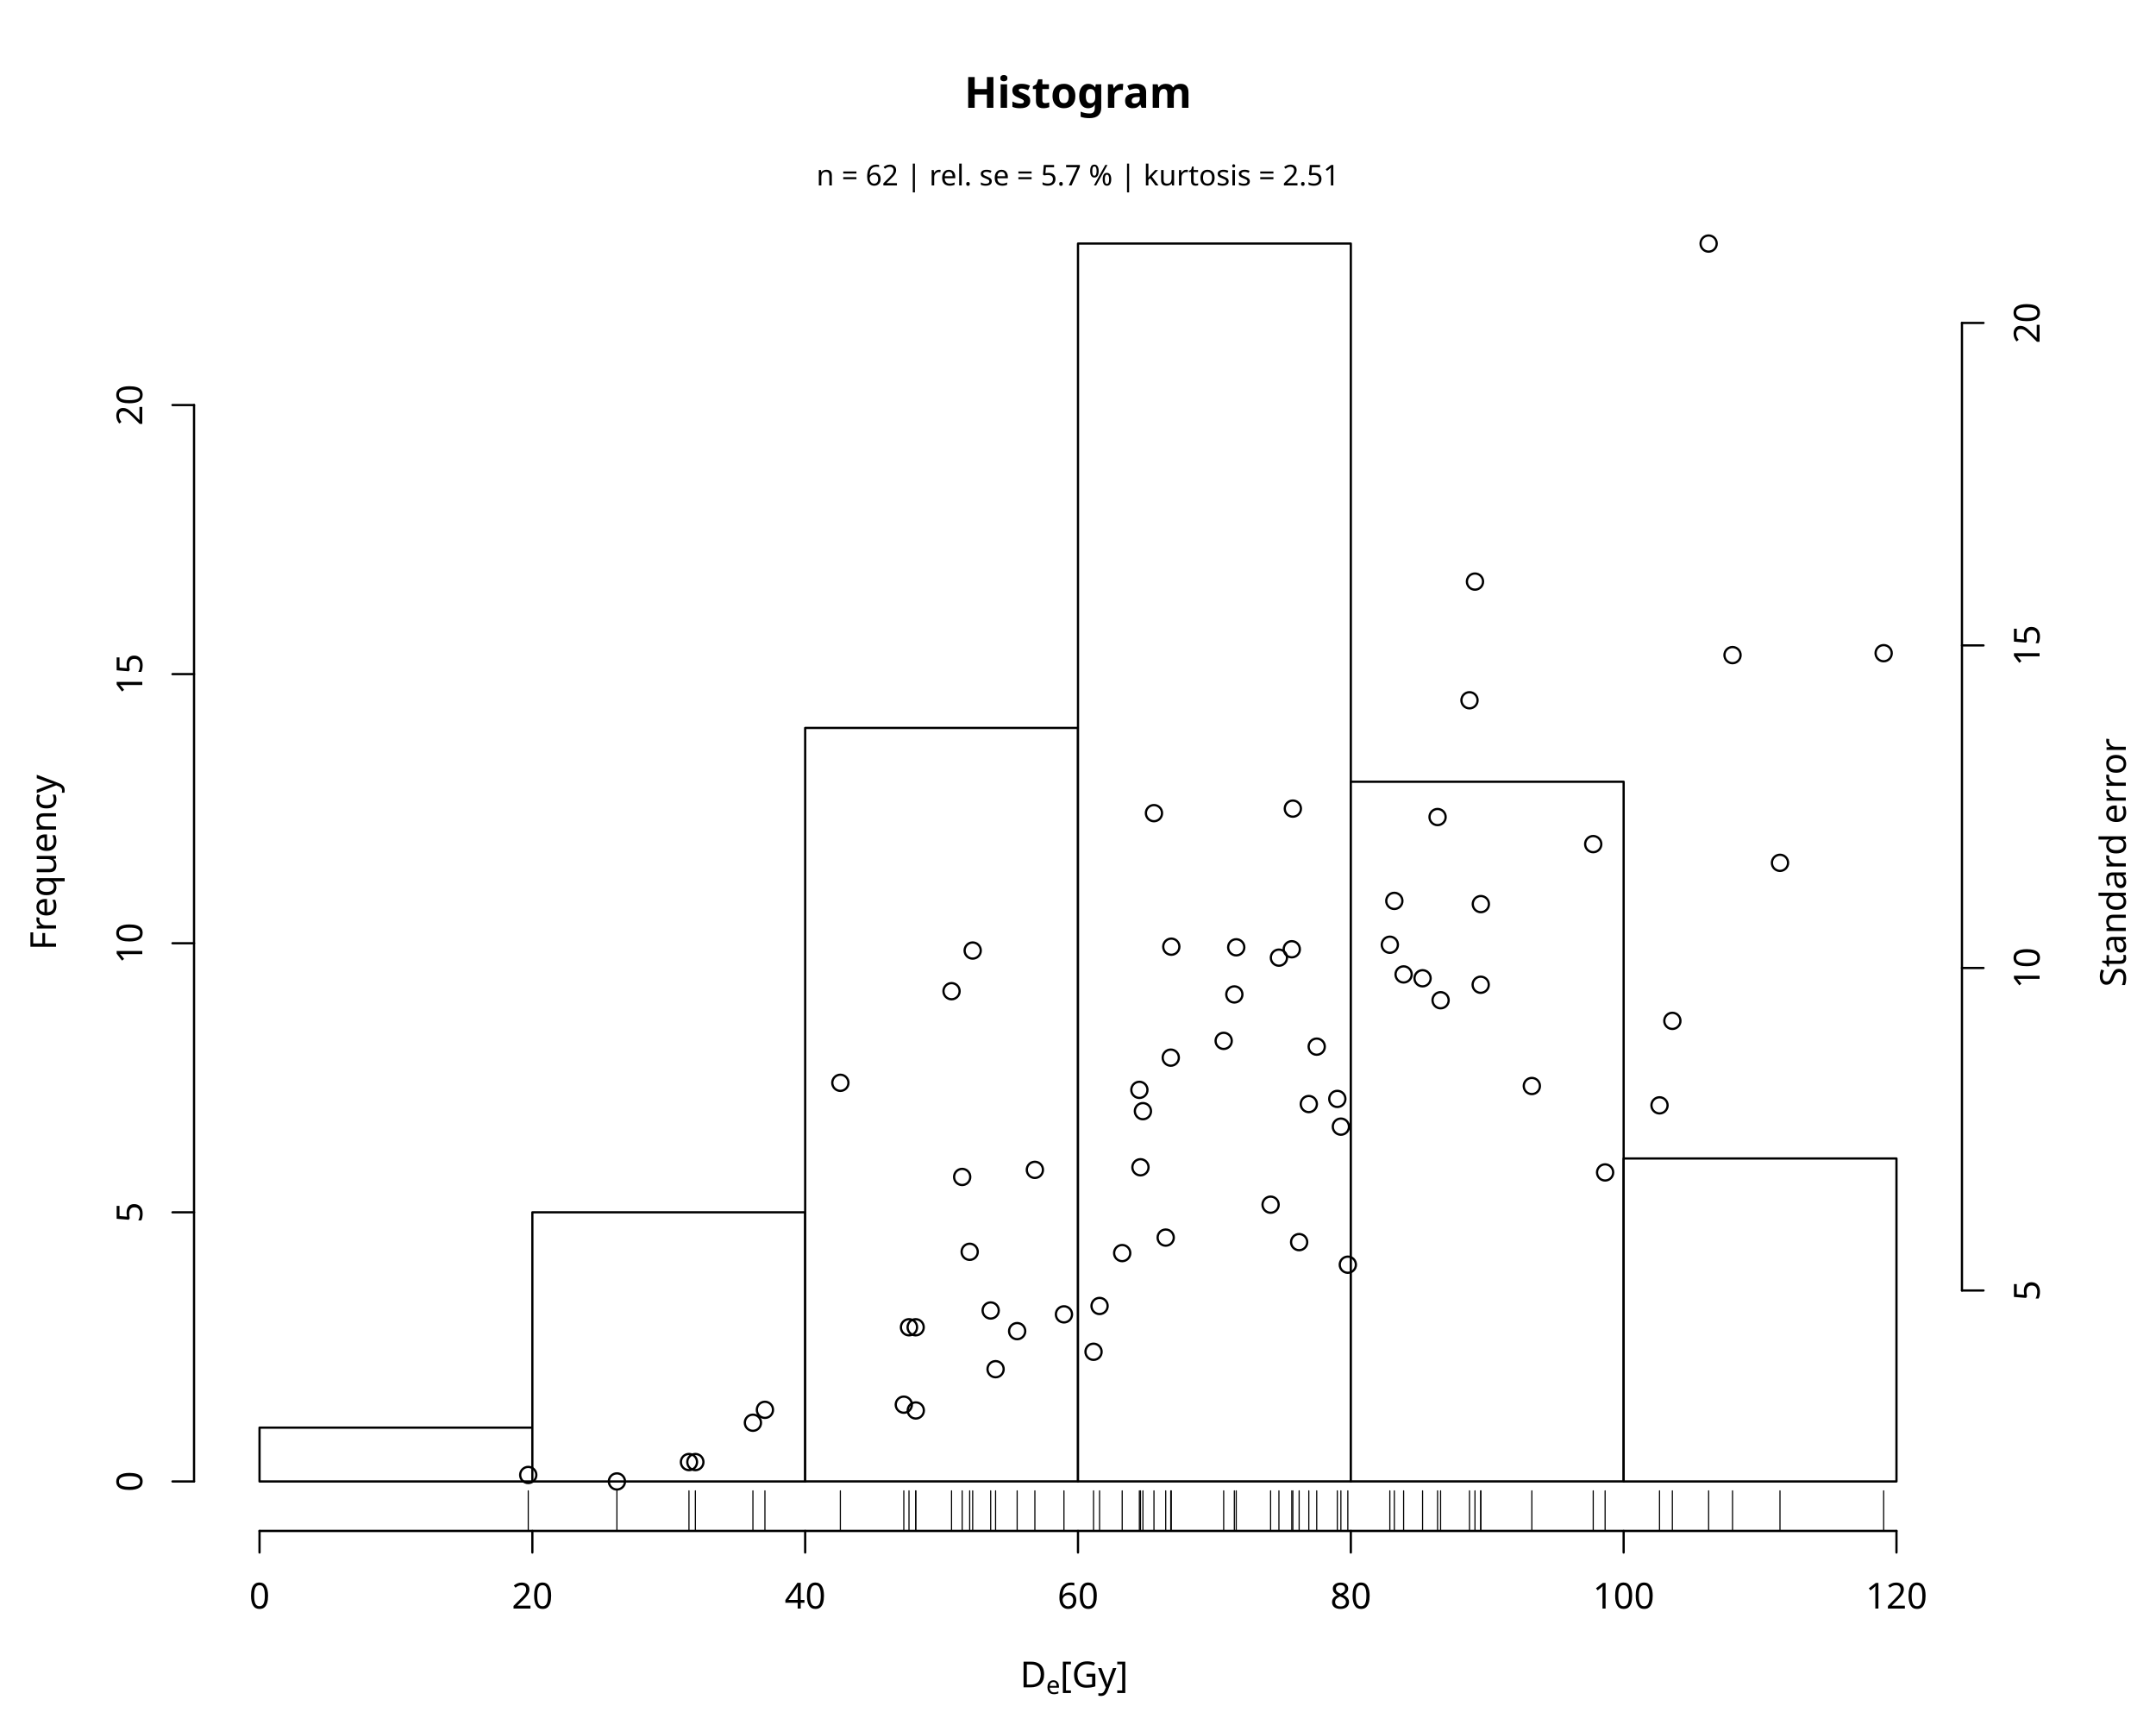
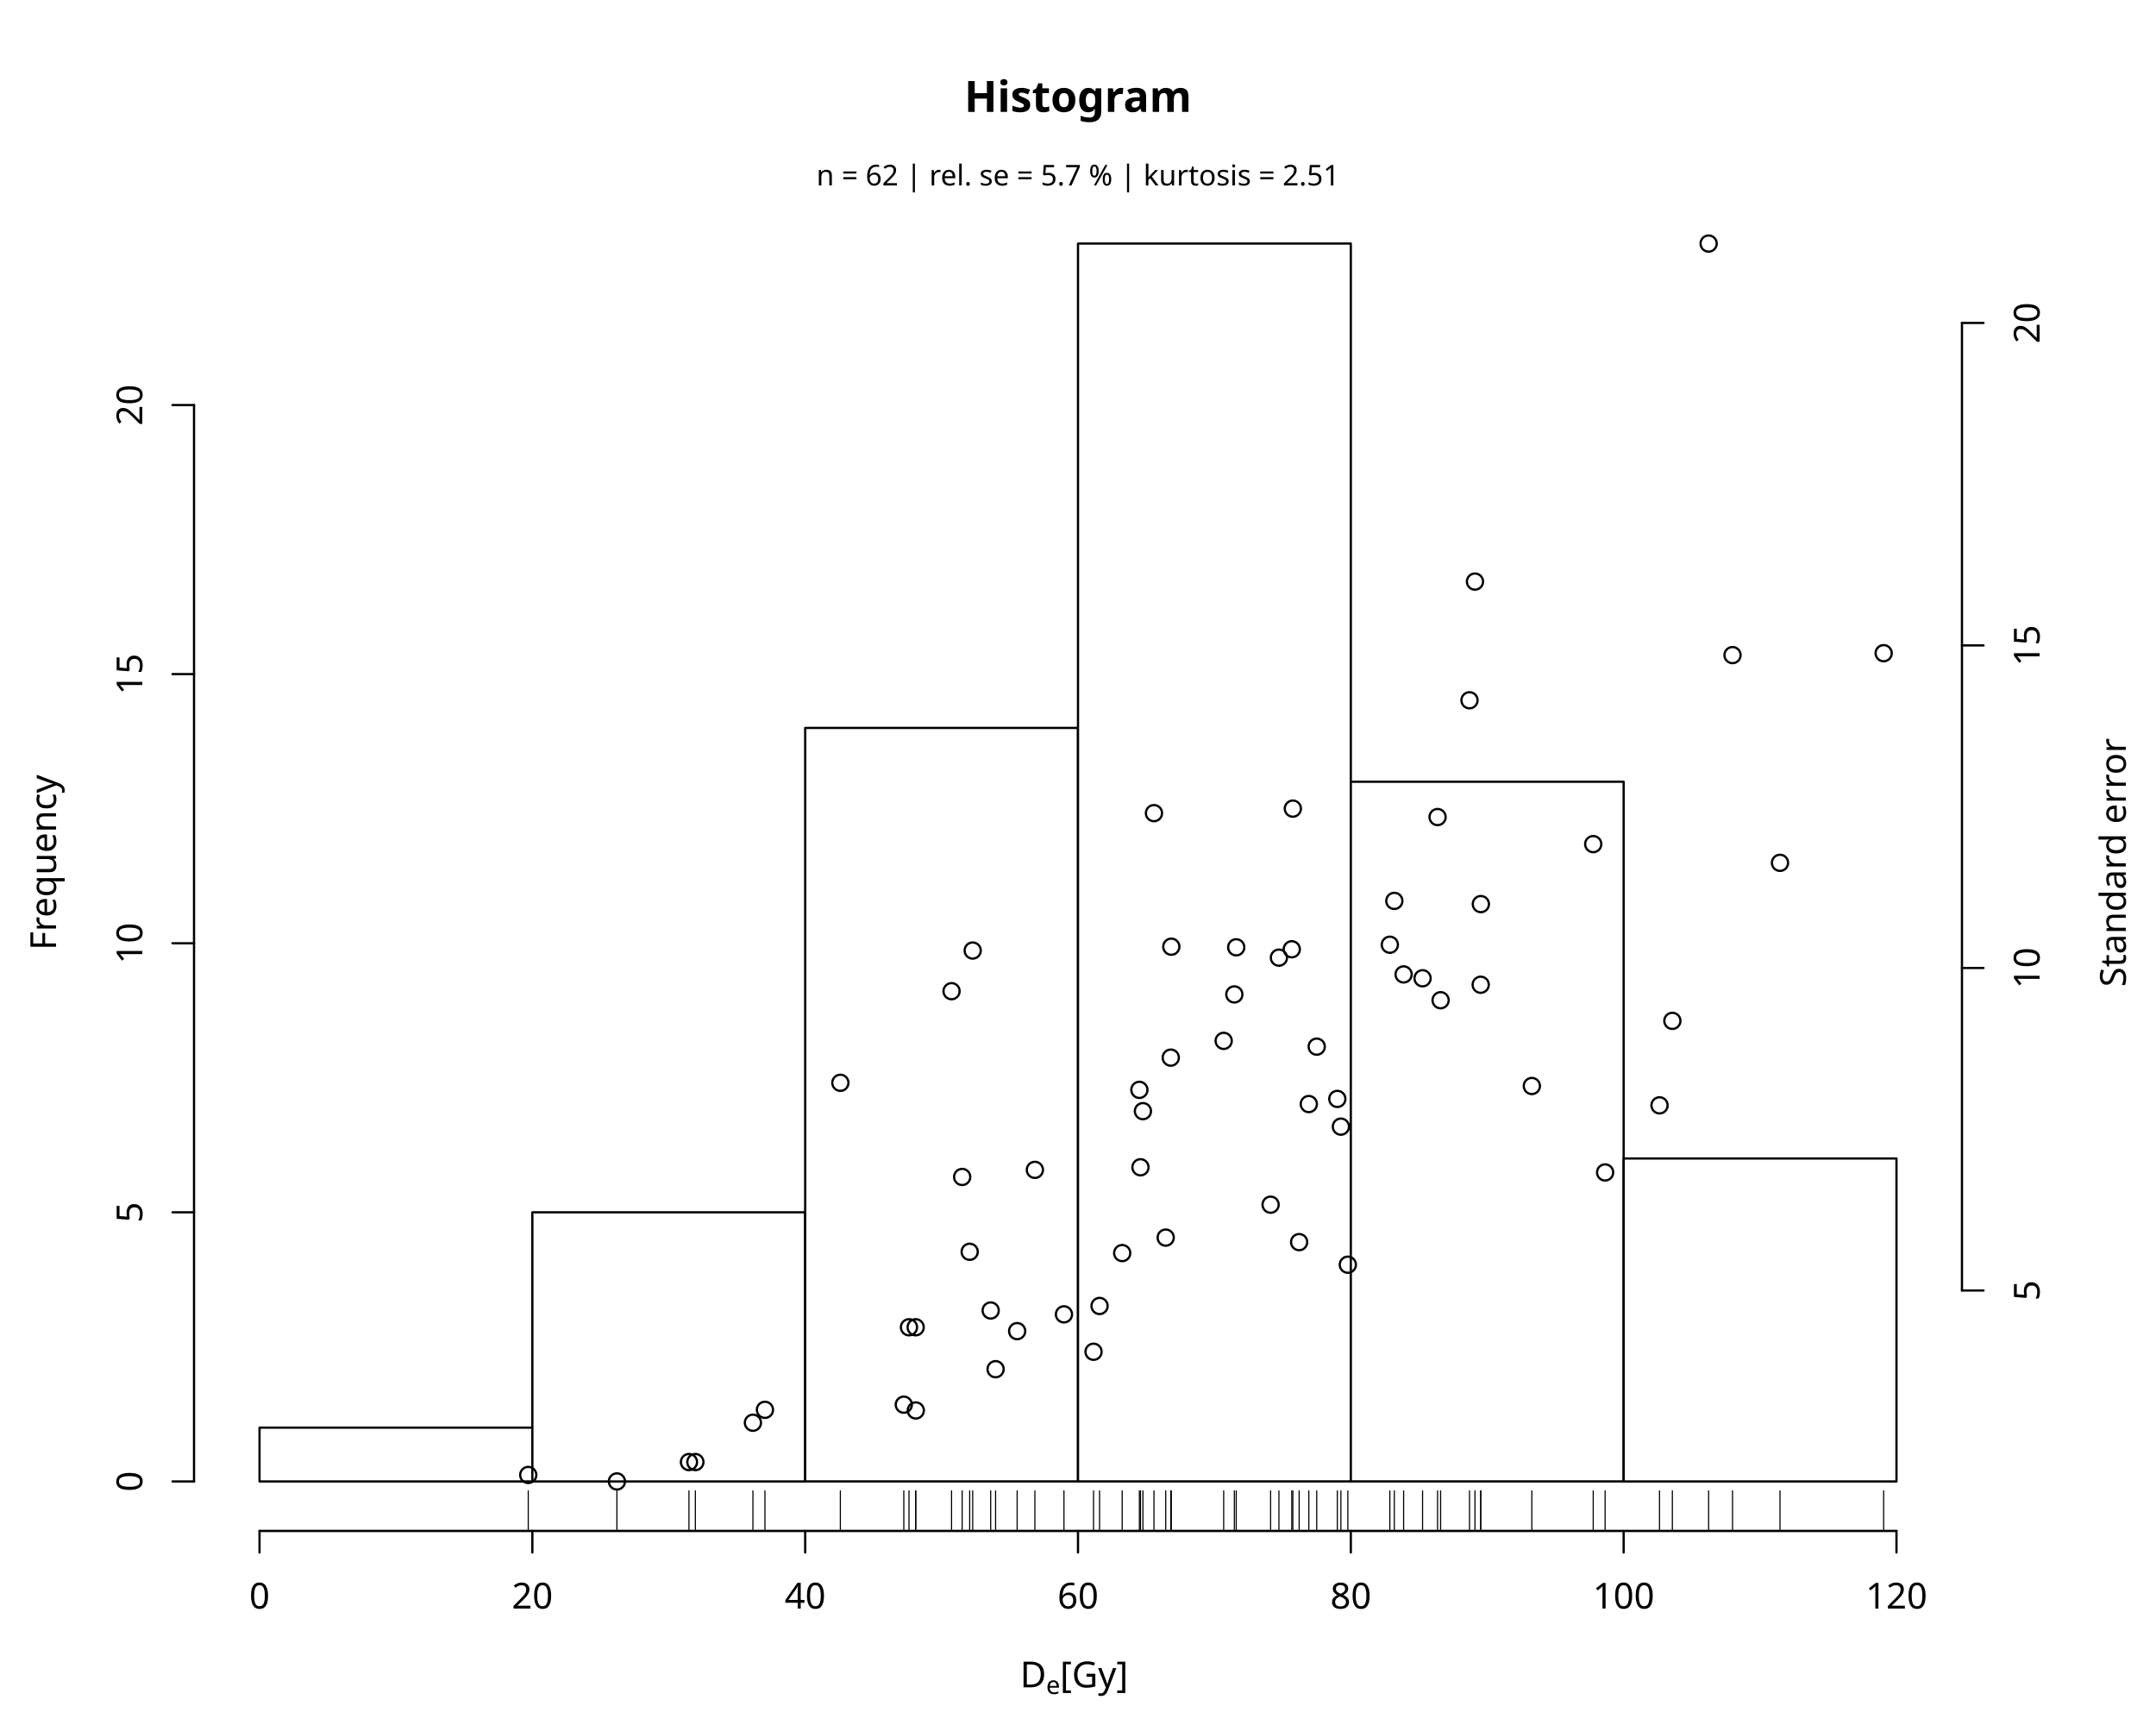
<svg xmlns="http://www.w3.org/2000/svg" class="svglite" data-engine-version="2.0" width="720.00pt" height="576.00pt" viewBox="0 0 720.00 576.00">
  <defs>
    <style type="text/css">
    .svglite line, .svglite polyline, .svglite polygon, .svglite path, .svglite rect, .svglite circle {
      fill: none;
      stroke: #000000;
      stroke-linecap: round;
      stroke-linejoin: round;
      stroke-miterlimit: 10.00;
    }
  </style>
  </defs>
  <rect width="100%" height="100%" style="stroke: none; fill: #FFFFFF;" />
  <defs>
    <clipPath id="cpMC4wMHw3MjAuMDB8MC4wMHw1NzYuMDA=">
      <rect x="0.00" y="0.00" width="720.00" height="576.00" />
    </clipPath>
  </defs>
  <g clip-path="url(#cpMC4wMHw3MjAuMDB8MC4wMHw1NzYuMDA=)">
+     <text x="360.00" y="37.36" text-anchor="middle" style="font-size: 14.40px; font-weight: bold; font-family: sans;" textLength="65.63px" lengthAdjust="spacingAndGlyphs">Histogram</text>
    <text x="340.66" y="563.43" style="font-size: 12.00px; font-family: sans;" textLength="8.67px" lengthAdjust="spacingAndGlyphs">D</text>
    <text x="349.33" y="565.65" style="font-size: 8.40px; font-family: sans;" textLength="4.67px" lengthAdjust="spacingAndGlyphs">e</text>
    <text x="354.00" y="563.43" style="font-size: 12.00px; font-family: sans;" textLength="25.34px" lengthAdjust="spacingAndGlyphs"> [Gy]</text>
    <text transform="translate(18.72,288.00) rotate(-90)" text-anchor="middle" style="font-size: 12.00px; font-family: sans;" textLength="56.71px" lengthAdjust="spacingAndGlyphs">Frequency</text>
    <line x1="86.67" y1="511.20" x2="633.33" y2="511.20" style="stroke-width: 0.75;" />
    <line x1="86.67" y1="511.20" x2="86.67" y2="518.40" style="stroke-width: 0.75;" />
    <line x1="177.78" y1="511.20" x2="177.78" y2="518.40" style="stroke-width: 0.75;" />
    <line x1="268.89" y1="511.20" x2="268.89" y2="518.40" style="stroke-width: 0.75;" />
    <line x1="360.00" y1="511.20" x2="360.00" y2="518.40" style="stroke-width: 0.75;" />
    <line x1="451.11" y1="511.20" x2="451.11" y2="518.40" style="stroke-width: 0.75;" />
    <line x1="542.22" y1="511.20" x2="542.22" y2="518.40" style="stroke-width: 0.75;" />
    <line x1="633.33" y1="511.20" x2="633.33" y2="518.40" style="stroke-width: 0.75;" />
    <text x="86.67" y="537.12" text-anchor="middle" style="font-size: 12.00px; font-family: sans;" textLength="6.67px" lengthAdjust="spacingAndGlyphs">0</text>
    <text x="177.78" y="537.12" text-anchor="middle" style="font-size: 12.00px; font-family: sans;" textLength="13.35px" lengthAdjust="spacingAndGlyphs">20</text>
    <text x="268.89" y="537.12" text-anchor="middle" style="font-size: 12.00px; font-family: sans;" textLength="13.35px" lengthAdjust="spacingAndGlyphs">40</text>
    <text x="360.00" y="537.12" text-anchor="middle" style="font-size: 12.00px; font-family: sans;" textLength="13.35px" lengthAdjust="spacingAndGlyphs">60</text>
    <text x="451.11" y="537.12" text-anchor="middle" style="font-size: 12.00px; font-family: sans;" textLength="13.35px" lengthAdjust="spacingAndGlyphs">80</text>
    <text x="542.22" y="537.12" text-anchor="middle" style="font-size: 12.00px; font-family: sans;" textLength="20.02px" lengthAdjust="spacingAndGlyphs">100</text>
    <text x="633.33" y="537.12" text-anchor="middle" style="font-size: 12.00px; font-family: sans;" textLength="20.02px" lengthAdjust="spacingAndGlyphs">120</text>
    <line x1="64.80" y1="494.67" x2="64.80" y2="135.25" style="stroke-width: 0.75;" />
    <line x1="64.80" y1="494.67" x2="57.60" y2="494.67" style="stroke-width: 0.75;" />
    <line x1="64.80" y1="404.81" x2="57.60" y2="404.81" style="stroke-width: 0.75;" />
    <line x1="64.80" y1="314.96" x2="57.60" y2="314.96" style="stroke-width: 0.75;" />
    <line x1="64.80" y1="225.10" x2="57.60" y2="225.10" style="stroke-width: 0.75;" />
    <line x1="64.80" y1="135.25" x2="57.60" y2="135.25" style="stroke-width: 0.75;" />
    <text transform="translate(47.52,494.67) rotate(-90)" text-anchor="middle" style="font-size: 12.00px; font-family: sans;" textLength="6.67px" lengthAdjust="spacingAndGlyphs">0</text>
    <text transform="translate(47.52,404.81) rotate(-90)" text-anchor="middle" style="font-size: 12.00px; font-family: sans;" textLength="6.67px" lengthAdjust="spacingAndGlyphs">5</text>
    <text transform="translate(47.52,314.96) rotate(-90)" text-anchor="middle" style="font-size: 12.00px; font-family: sans;" textLength="13.35px" lengthAdjust="spacingAndGlyphs">10</text>
    <text transform="translate(47.52,225.10) rotate(-90)" text-anchor="middle" style="font-size: 12.00px; font-family: sans;" textLength="13.35px" lengthAdjust="spacingAndGlyphs">15</text>
    <text transform="translate(47.52,135.25) rotate(-90)" text-anchor="middle" style="font-size: 12.00px; font-family: sans;" textLength="13.35px" lengthAdjust="spacingAndGlyphs">20</text>
  </g>
  <defs>
    <clipPath id="cpNjQuODB8NjU1LjIwfDY0LjgwfDUxMS4yMA==">
      <rect x="64.80" y="64.80" width="590.40" height="446.40" />
    </clipPath>
  </defs>
  <g clip-path="url(#cpNjQuODB8NjU1LjIwfDY0LjgwfDUxMS4yMA==)">
    <rect x="86.67" y="476.70" width="91.11" height="17.97" style="stroke-width: 0.75; fill: #FFFFFF;" />
    <rect x="177.78" y="404.81" width="91.11" height="89.86" style="stroke-width: 0.75; fill: #FFFFFF;" />
    <rect x="268.89" y="243.07" width="91.11" height="251.59" style="stroke-width: 0.75; fill: #FFFFFF;" />
    <rect x="360.00" y="81.33" width="91.11" height="413.33" style="stroke-width: 0.75; fill: #FFFFFF;" />
    <rect x="451.11" y="261.04" width="91.11" height="233.62" style="stroke-width: 0.75; fill: #FFFFFF;" />
    <rect x="542.22" y="386.84" width="91.11" height="107.83" style="stroke-width: 0.75; fill: #FFFFFF;" />
  </g>
  <g clip-path="url(#cpMC4wMHw3MjAuMDB8MC4wMHw1NzYuMDA=)">
-     <text x="360.00" y="36.00" text-anchor="middle" style="font-size: 14.40px; font-weight: bold; font-family: sans;" textLength="65.63px" lengthAdjust="spacingAndGlyphs">Histogram</text>
    <line x1="176.41" y1="511.20" x2="176.41" y2="497.81" style="stroke-width: 0.38;" />
    <line x1="206.02" y1="511.20" x2="206.02" y2="497.81" style="stroke-width: 0.38;" />
    <line x1="230.08" y1="511.20" x2="230.08" y2="497.81" style="stroke-width: 0.38;" />
    <line x1="232.22" y1="511.20" x2="232.22" y2="497.81" style="stroke-width: 0.38;" />
    <line x1="251.44" y1="511.20" x2="251.44" y2="497.81" style="stroke-width: 0.38;" />
    <line x1="255.45" y1="511.20" x2="255.45" y2="497.81" style="stroke-width: 0.38;" />
    <line x1="280.64" y1="511.20" x2="280.64" y2="497.81" style="stroke-width: 0.38;" />
    <line x1="301.83" y1="511.20" x2="301.83" y2="497.81" style="stroke-width: 0.38;" />
    <line x1="303.56" y1="511.20" x2="303.56" y2="497.81" style="stroke-width: 0.38;" />
    <line x1="305.79" y1="511.20" x2="305.79" y2="497.81" style="stroke-width: 0.38;" />
    <line x1="305.83" y1="511.20" x2="305.83" y2="497.81" style="stroke-width: 0.38;" />
    <line x1="317.77" y1="511.20" x2="317.77" y2="497.81" style="stroke-width: 0.38;" />
    <line x1="321.32" y1="511.20" x2="321.32" y2="497.81" style="stroke-width: 0.38;" />
    <line x1="323.83" y1="511.20" x2="323.83" y2="497.81" style="stroke-width: 0.38;" />
    <line x1="324.83" y1="511.20" x2="324.83" y2="497.81" style="stroke-width: 0.38;" />
    <line x1="330.84" y1="511.20" x2="330.84" y2="497.81" style="stroke-width: 0.38;" />
    <line x1="332.48" y1="511.20" x2="332.48" y2="497.81" style="stroke-width: 0.38;" />
    <line x1="339.68" y1="511.20" x2="339.68" y2="497.81" style="stroke-width: 0.38;" />
    <line x1="345.60" y1="511.20" x2="345.60" y2="497.81" style="stroke-width: 0.38;" />
    <line x1="355.31" y1="511.20" x2="355.31" y2="497.81" style="stroke-width: 0.38;" />
    <line x1="365.19" y1="511.20" x2="365.19" y2="497.81" style="stroke-width: 0.38;" />
    <line x1="367.20" y1="511.20" x2="367.20" y2="497.81" style="stroke-width: 0.38;" />
    <line x1="374.76" y1="511.20" x2="374.76" y2="497.81" style="stroke-width: 0.38;" />
    <line x1="380.50" y1="511.20" x2="380.50" y2="497.81" style="stroke-width: 0.38;" />
    <line x1="380.86" y1="511.20" x2="380.86" y2="497.81" style="stroke-width: 0.38;" />
    <line x1="381.68" y1="511.20" x2="381.68" y2="497.81" style="stroke-width: 0.38;" />
    <line x1="385.37" y1="511.20" x2="385.37" y2="497.81" style="stroke-width: 0.38;" />
    <line x1="389.29" y1="511.20" x2="389.29" y2="497.81" style="stroke-width: 0.38;" />
    <line x1="390.98" y1="511.20" x2="390.98" y2="497.81" style="stroke-width: 0.38;" />
    <line x1="391.16" y1="511.20" x2="391.16" y2="497.81" style="stroke-width: 0.38;" />
    <line x1="408.65" y1="511.20" x2="408.65" y2="497.81" style="stroke-width: 0.38;" />
    <line x1="412.21" y1="511.20" x2="412.21" y2="497.81" style="stroke-width: 0.38;" />
    <line x1="412.84" y1="511.20" x2="412.84" y2="497.81" style="stroke-width: 0.38;" />
    <line x1="424.32" y1="511.20" x2="424.32" y2="497.81" style="stroke-width: 0.38;" />
    <line x1="427.10" y1="511.20" x2="427.10" y2="497.81" style="stroke-width: 0.38;" />
    <line x1="431.39" y1="511.20" x2="431.39" y2="497.81" style="stroke-width: 0.38;" />
    <line x1="431.75" y1="511.20" x2="431.75" y2="497.81" style="stroke-width: 0.38;" />
    <line x1="433.85" y1="511.20" x2="433.85" y2="497.81" style="stroke-width: 0.38;" />
    <line x1="437.08" y1="511.20" x2="437.08" y2="497.81" style="stroke-width: 0.38;" />
    <line x1="439.72" y1="511.20" x2="439.72" y2="497.81" style="stroke-width: 0.38;" />
    <line x1="446.60" y1="511.20" x2="446.60" y2="497.81" style="stroke-width: 0.38;" />
    <line x1="447.79" y1="511.20" x2="447.79" y2="497.81" style="stroke-width: 0.38;" />
    <line x1="450.11" y1="511.20" x2="450.11" y2="497.81" style="stroke-width: 0.38;" />
    <line x1="464.14" y1="511.20" x2="464.14" y2="497.81" style="stroke-width: 0.38;" />
    <line x1="465.64" y1="511.20" x2="465.64" y2="497.81" style="stroke-width: 0.38;" />
    <line x1="468.74" y1="511.20" x2="468.74" y2="497.81" style="stroke-width: 0.38;" />
    <line x1="475.07" y1="511.20" x2="475.07" y2="497.81" style="stroke-width: 0.38;" />
    <line x1="480.08" y1="511.20" x2="480.08" y2="497.81" style="stroke-width: 0.38;" />
    <line x1="481.09" y1="511.20" x2="481.09" y2="497.81" style="stroke-width: 0.38;" />
    <line x1="490.74" y1="511.20" x2="490.74" y2="497.81" style="stroke-width: 0.38;" />
    <line x1="492.57" y1="511.20" x2="492.57" y2="497.81" style="stroke-width: 0.38;" />
    <line x1="494.48" y1="511.20" x2="494.48" y2="497.81" style="stroke-width: 0.38;" />
    <line x1="494.53" y1="511.20" x2="494.53" y2="497.81" style="stroke-width: 0.38;" />
    <line x1="511.56" y1="511.20" x2="511.56" y2="497.81" style="stroke-width: 0.38;" />
    <line x1="532.06" y1="511.20" x2="532.06" y2="497.81" style="stroke-width: 0.38;" />
    <line x1="536.03" y1="511.20" x2="536.03" y2="497.81" style="stroke-width: 0.38;" />
    <line x1="554.20" y1="511.20" x2="554.20" y2="497.81" style="stroke-width: 0.38;" />
    <line x1="558.49" y1="511.20" x2="558.49" y2="497.81" style="stroke-width: 0.38;" />
    <line x1="570.60" y1="511.20" x2="570.60" y2="497.81" style="stroke-width: 0.38;" />
    <line x1="578.58" y1="511.20" x2="578.58" y2="497.81" style="stroke-width: 0.38;" />
    <line x1="594.43" y1="511.20" x2="594.43" y2="497.81" style="stroke-width: 0.38;" />
    <line x1="629.05" y1="511.20" x2="629.05" y2="497.81" style="stroke-width: 0.38;" />
    <text x="360.00" y="61.92" text-anchor="middle" style="font-size: 9.60px; font-family: sans;" textLength="166.97px" lengthAdjust="spacingAndGlyphs">n = 62 | rel. se = 5.7 % | kurtosis = 2.51</text>
  </g>
  <g clip-path="url(#cpNjQuODB8NjU1LjIwfDY0LjgwfDUxMS4yMA==)">
    <circle cx="176.41" cy="492.51" r="2.70" style="stroke-width: 0.75;" />
    <circle cx="206.02" cy="494.67" r="2.70" style="stroke-width: 0.75;" />
    <circle cx="230.08" cy="488.20" r="2.70" style="stroke-width: 0.75;" />
    <circle cx="232.22" cy="488.20" r="2.70" style="stroke-width: 0.75;" />
    <circle cx="251.44" cy="475.07" r="2.70" style="stroke-width: 0.75;" />
    <circle cx="255.45" cy="470.76" r="2.70" style="stroke-width: 0.75;" />
    <circle cx="280.64" cy="361.56" r="2.70" style="stroke-width: 0.75;" />
    <circle cx="301.83" cy="469.04" r="2.70" style="stroke-width: 0.75;" />
    <circle cx="303.56" cy="443.19" r="2.70" style="stroke-width: 0.75;" />
    <circle cx="305.79" cy="443.19" r="2.70" style="stroke-width: 0.75;" />
    <circle cx="305.83" cy="470.97" r="2.70" style="stroke-width: 0.75;" />
    <circle cx="317.77" cy="330.97" r="2.70" style="stroke-width: 0.75;" />
    <circle cx="321.32" cy="393.00" r="2.70" style="stroke-width: 0.75;" />
    <circle cx="323.83" cy="417.99" r="2.70" style="stroke-width: 0.75;" />
    <circle cx="324.83" cy="317.40" r="2.70" style="stroke-width: 0.75;" />
    <circle cx="330.84" cy="437.59" r="2.70" style="stroke-width: 0.75;" />
    <circle cx="332.48" cy="457.19" r="2.70" style="stroke-width: 0.75;" />
    <circle cx="339.68" cy="444.48" r="2.70" style="stroke-width: 0.75;" />
    <circle cx="345.60" cy="390.63" r="2.70" style="stroke-width: 0.75;" />
    <circle cx="355.31" cy="438.88" r="2.70" style="stroke-width: 0.75;" />
    <circle cx="365.19" cy="451.37" r="2.70" style="stroke-width: 0.75;" />
    <circle cx="367.20" cy="436.08" r="2.70" style="stroke-width: 0.75;" />
    <circle cx="374.76" cy="418.42" r="2.70" style="stroke-width: 0.75;" />
    <circle cx="380.50" cy="363.92" r="2.70" style="stroke-width: 0.75;" />
    <circle cx="380.86" cy="389.77" r="2.70" style="stroke-width: 0.75;" />
    <circle cx="381.68" cy="371.03" r="2.70" style="stroke-width: 0.75;" />
    <circle cx="385.37" cy="271.52" r="2.70" style="stroke-width: 0.75;" />
    <circle cx="389.29" cy="413.25" r="2.70" style="stroke-width: 0.75;" />
    <circle cx="390.98" cy="353.16" r="2.70" style="stroke-width: 0.75;" />
    <circle cx="391.16" cy="316.11" r="2.70" style="stroke-width: 0.75;" />
    <circle cx="408.65" cy="347.56" r="2.70" style="stroke-width: 0.75;" />
    <circle cx="412.21" cy="332.05" r="2.70" style="stroke-width: 0.75;" />
    <circle cx="412.84" cy="316.32" r="2.70" style="stroke-width: 0.75;" />
    <circle cx="424.32" cy="402.26" r="2.70" style="stroke-width: 0.75;" />
    <circle cx="427.10" cy="319.77" r="2.70" style="stroke-width: 0.75;" />
    <circle cx="431.39" cy="316.97" r="2.70" style="stroke-width: 0.75;" />
    <circle cx="431.75" cy="270.01" r="2.70" style="stroke-width: 0.75;" />
    <circle cx="433.85" cy="414.76" r="2.70" style="stroke-width: 0.75;" />
    <circle cx="437.08" cy="368.66" r="2.70" style="stroke-width: 0.75;" />
    <circle cx="439.72" cy="349.49" r="2.70" style="stroke-width: 0.75;" />
    <circle cx="446.60" cy="366.94" r="2.70" style="stroke-width: 0.75;" />
    <circle cx="447.79" cy="376.20" r="2.70" style="stroke-width: 0.75;" />
    <circle cx="450.11" cy="422.30" r="2.70" style="stroke-width: 0.75;" />
    <circle cx="464.14" cy="315.46" r="2.70" style="stroke-width: 0.75;" />
    <circle cx="465.64" cy="300.82" r="2.70" style="stroke-width: 0.75;" />
    <circle cx="468.74" cy="325.37" r="2.70" style="stroke-width: 0.75;" />
    <circle cx="475.07" cy="326.66" r="2.70" style="stroke-width: 0.75;" />
    <circle cx="480.08" cy="272.82" r="2.70" style="stroke-width: 0.75;" />
    <circle cx="481.09" cy="333.99" r="2.70" style="stroke-width: 0.75;" />
    <circle cx="490.74" cy="233.83" r="2.70" style="stroke-width: 0.75;" />
    <circle cx="492.57" cy="194.20" r="2.70" style="stroke-width: 0.75;" />
    <circle cx="494.48" cy="328.82" r="2.70" style="stroke-width: 0.75;" />
    <circle cx="494.53" cy="301.89" r="2.70" style="stroke-width: 0.75;" />
    <circle cx="511.56" cy="362.63" r="2.70" style="stroke-width: 0.75;" />
    <circle cx="532.06" cy="281.86" r="2.70" style="stroke-width: 0.75;" />
    <circle cx="536.03" cy="391.49" r="2.70" style="stroke-width: 0.75;" />
    <circle cx="554.20" cy="369.09" r="2.70" style="stroke-width: 0.75;" />
    <circle cx="558.49" cy="340.88" r="2.70" style="stroke-width: 0.75;" />
    <circle cx="570.60" cy="81.33" r="2.70" style="stroke-width: 0.75;" />
    <circle cx="578.58" cy="218.75" r="2.70" style="stroke-width: 0.75;" />
    <circle cx="594.43" cy="288.11" r="2.70" style="stroke-width: 0.75;" />
    <circle cx="629.05" cy="218.11" r="2.70" style="stroke-width: 0.75;" />
  </g>
  <g clip-path="url(#cpMC4wMHw3MjAuMDB8MC4wMHw1NzYuMDA=)">
    <line x1="655.20" y1="430.91" x2="655.20" y2="107.83" style="stroke-width: 0.75;" />
    <line x1="655.20" y1="430.91" x2="662.40" y2="430.91" style="stroke-width: 0.75;" />
    <line x1="655.20" y1="323.22" x2="662.40" y2="323.22" style="stroke-width: 0.75;" />
    <line x1="655.20" y1="215.52" x2="662.40" y2="215.52" style="stroke-width: 0.75;" />
    <line x1="655.20" y1="107.83" x2="662.40" y2="107.83" style="stroke-width: 0.75;" />
    <text transform="translate(681.12,430.91) rotate(-90)" text-anchor="middle" style="font-size: 12.00px; font-family: sans;" textLength="6.67px" lengthAdjust="spacingAndGlyphs">5</text>
    <text transform="translate(681.12,323.22) rotate(-90)" text-anchor="middle" style="font-size: 12.00px; font-family: sans;" textLength="13.35px" lengthAdjust="spacingAndGlyphs">10</text>
    <text transform="translate(681.12,215.52) rotate(-90)" text-anchor="middle" style="font-size: 12.00px; font-family: sans;" textLength="13.35px" lengthAdjust="spacingAndGlyphs">15</text>
    <text transform="translate(681.12,107.83) rotate(-90)" text-anchor="middle" style="font-size: 12.00px; font-family: sans;" textLength="13.35px" lengthAdjust="spacingAndGlyphs">20</text>
    <text transform="translate(709.92,288.00) rotate(-90)" text-anchor="middle" style="font-size: 12.00px; font-family: sans;" textLength="77.38px" lengthAdjust="spacingAndGlyphs">Standard error</text>
  </g>
</svg>
